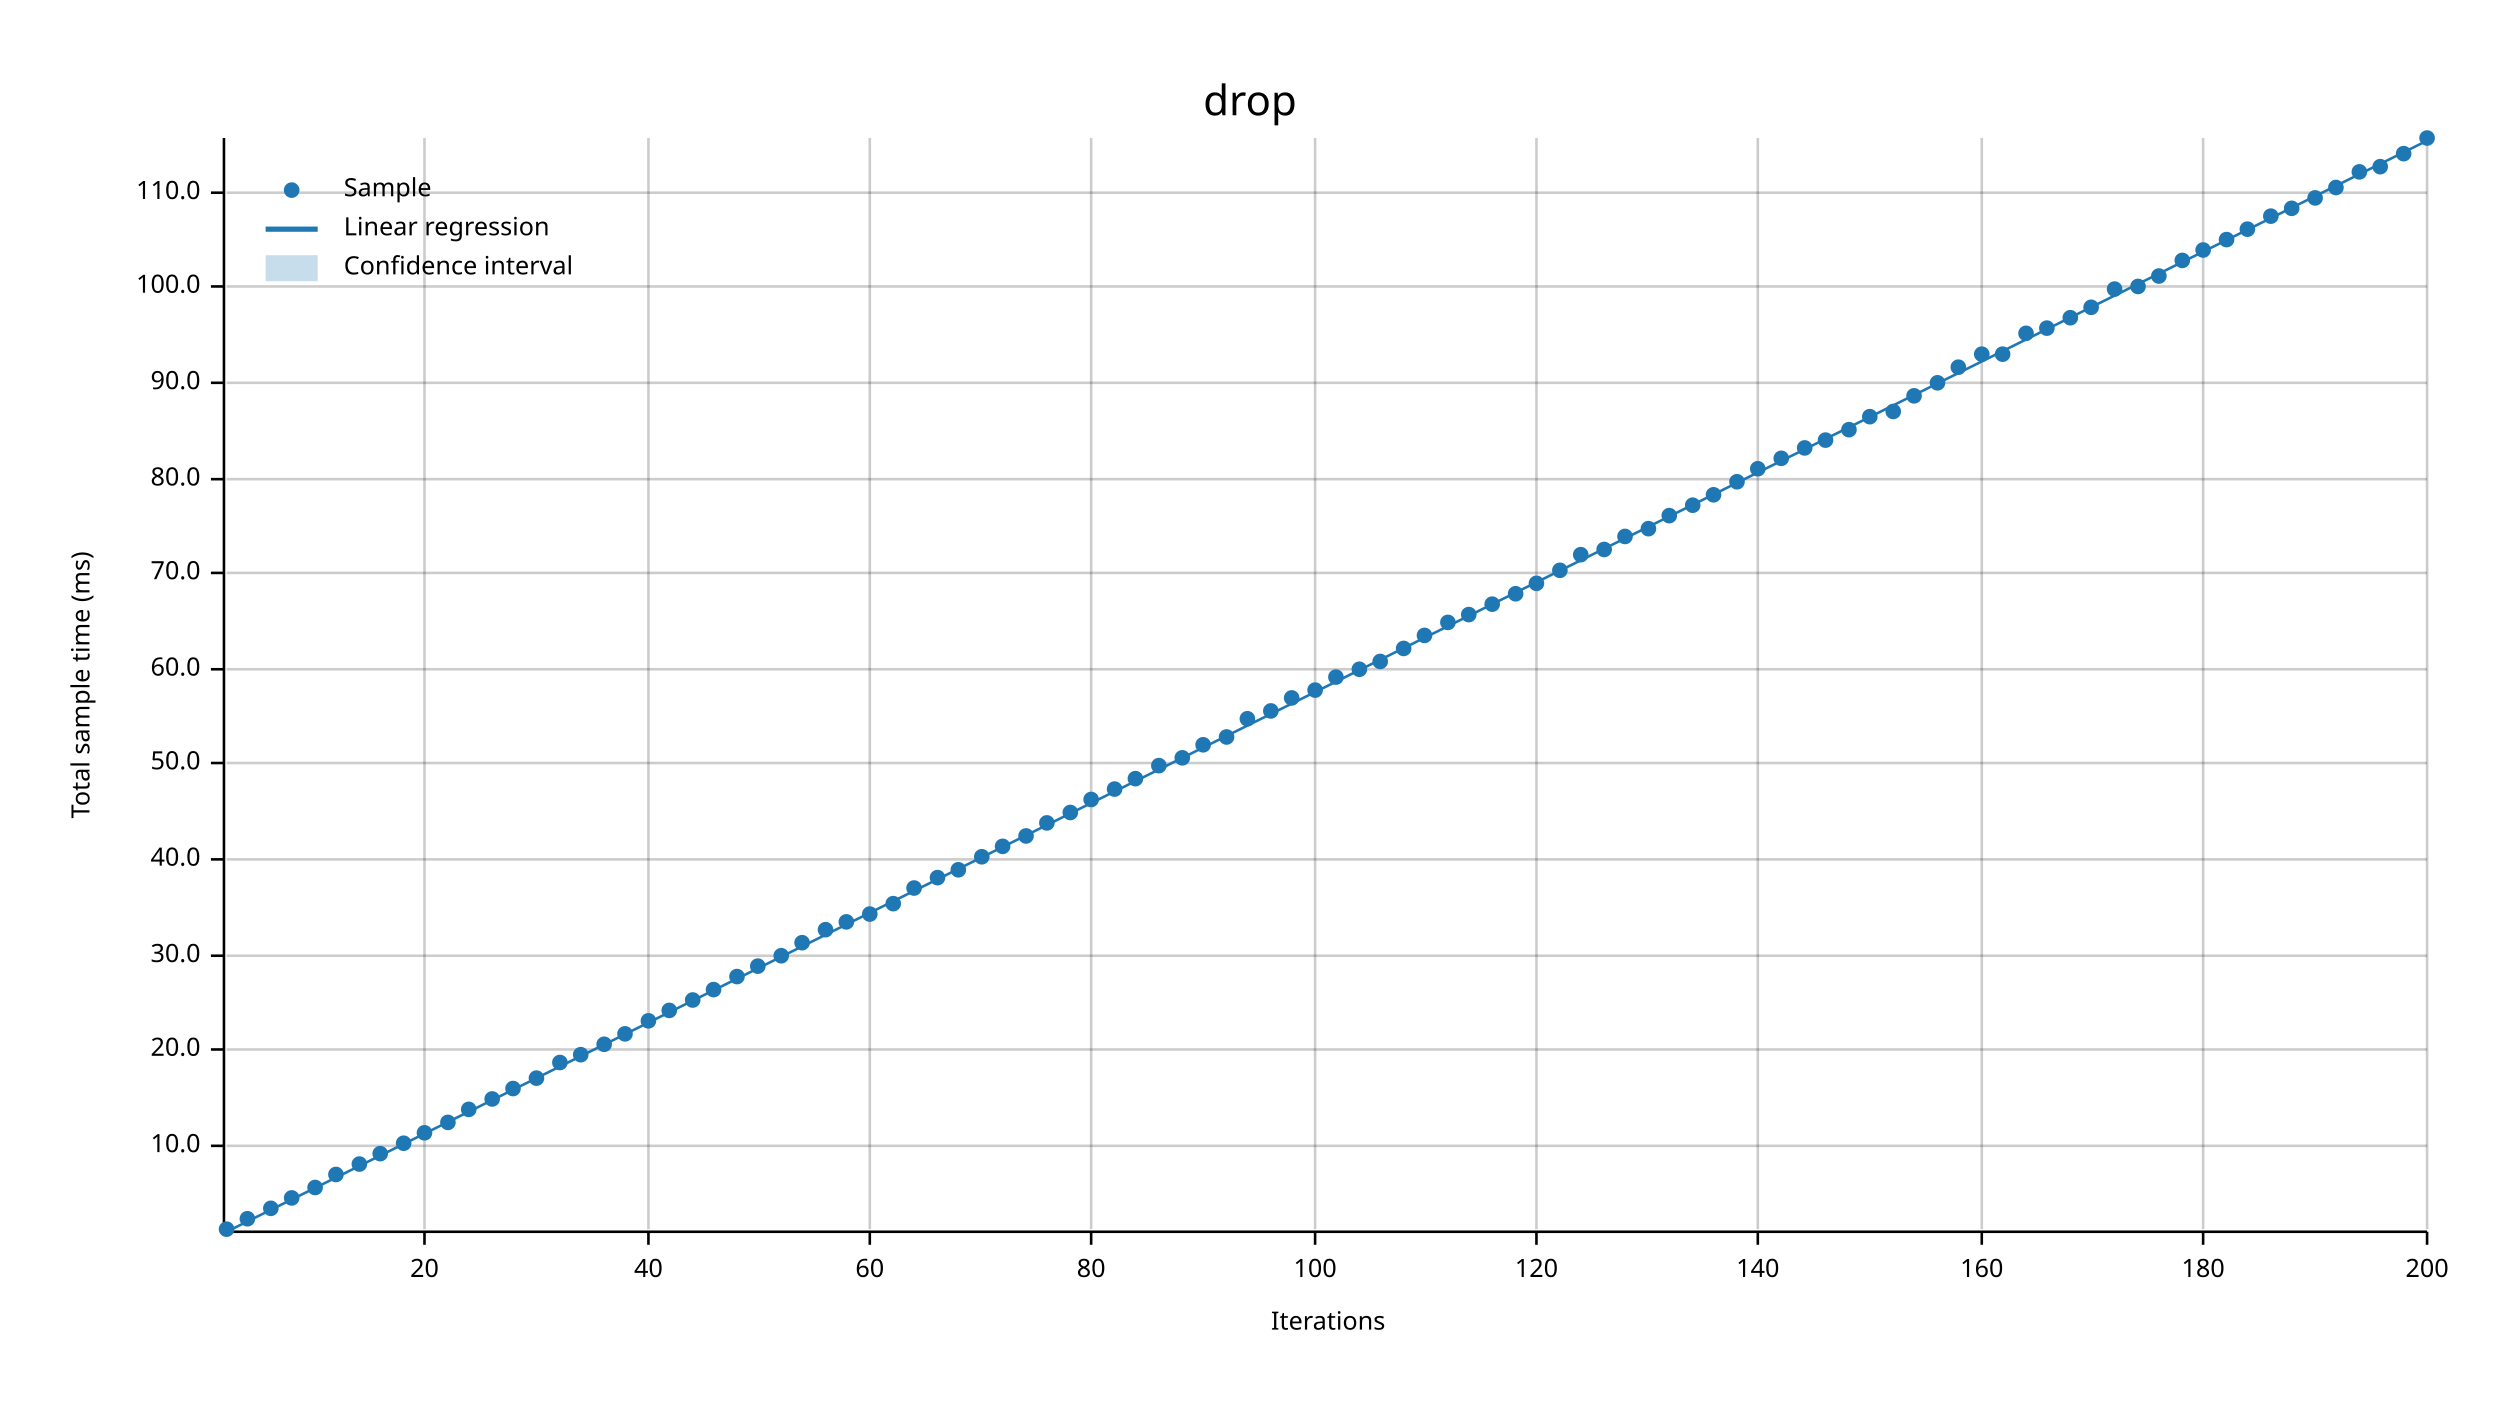
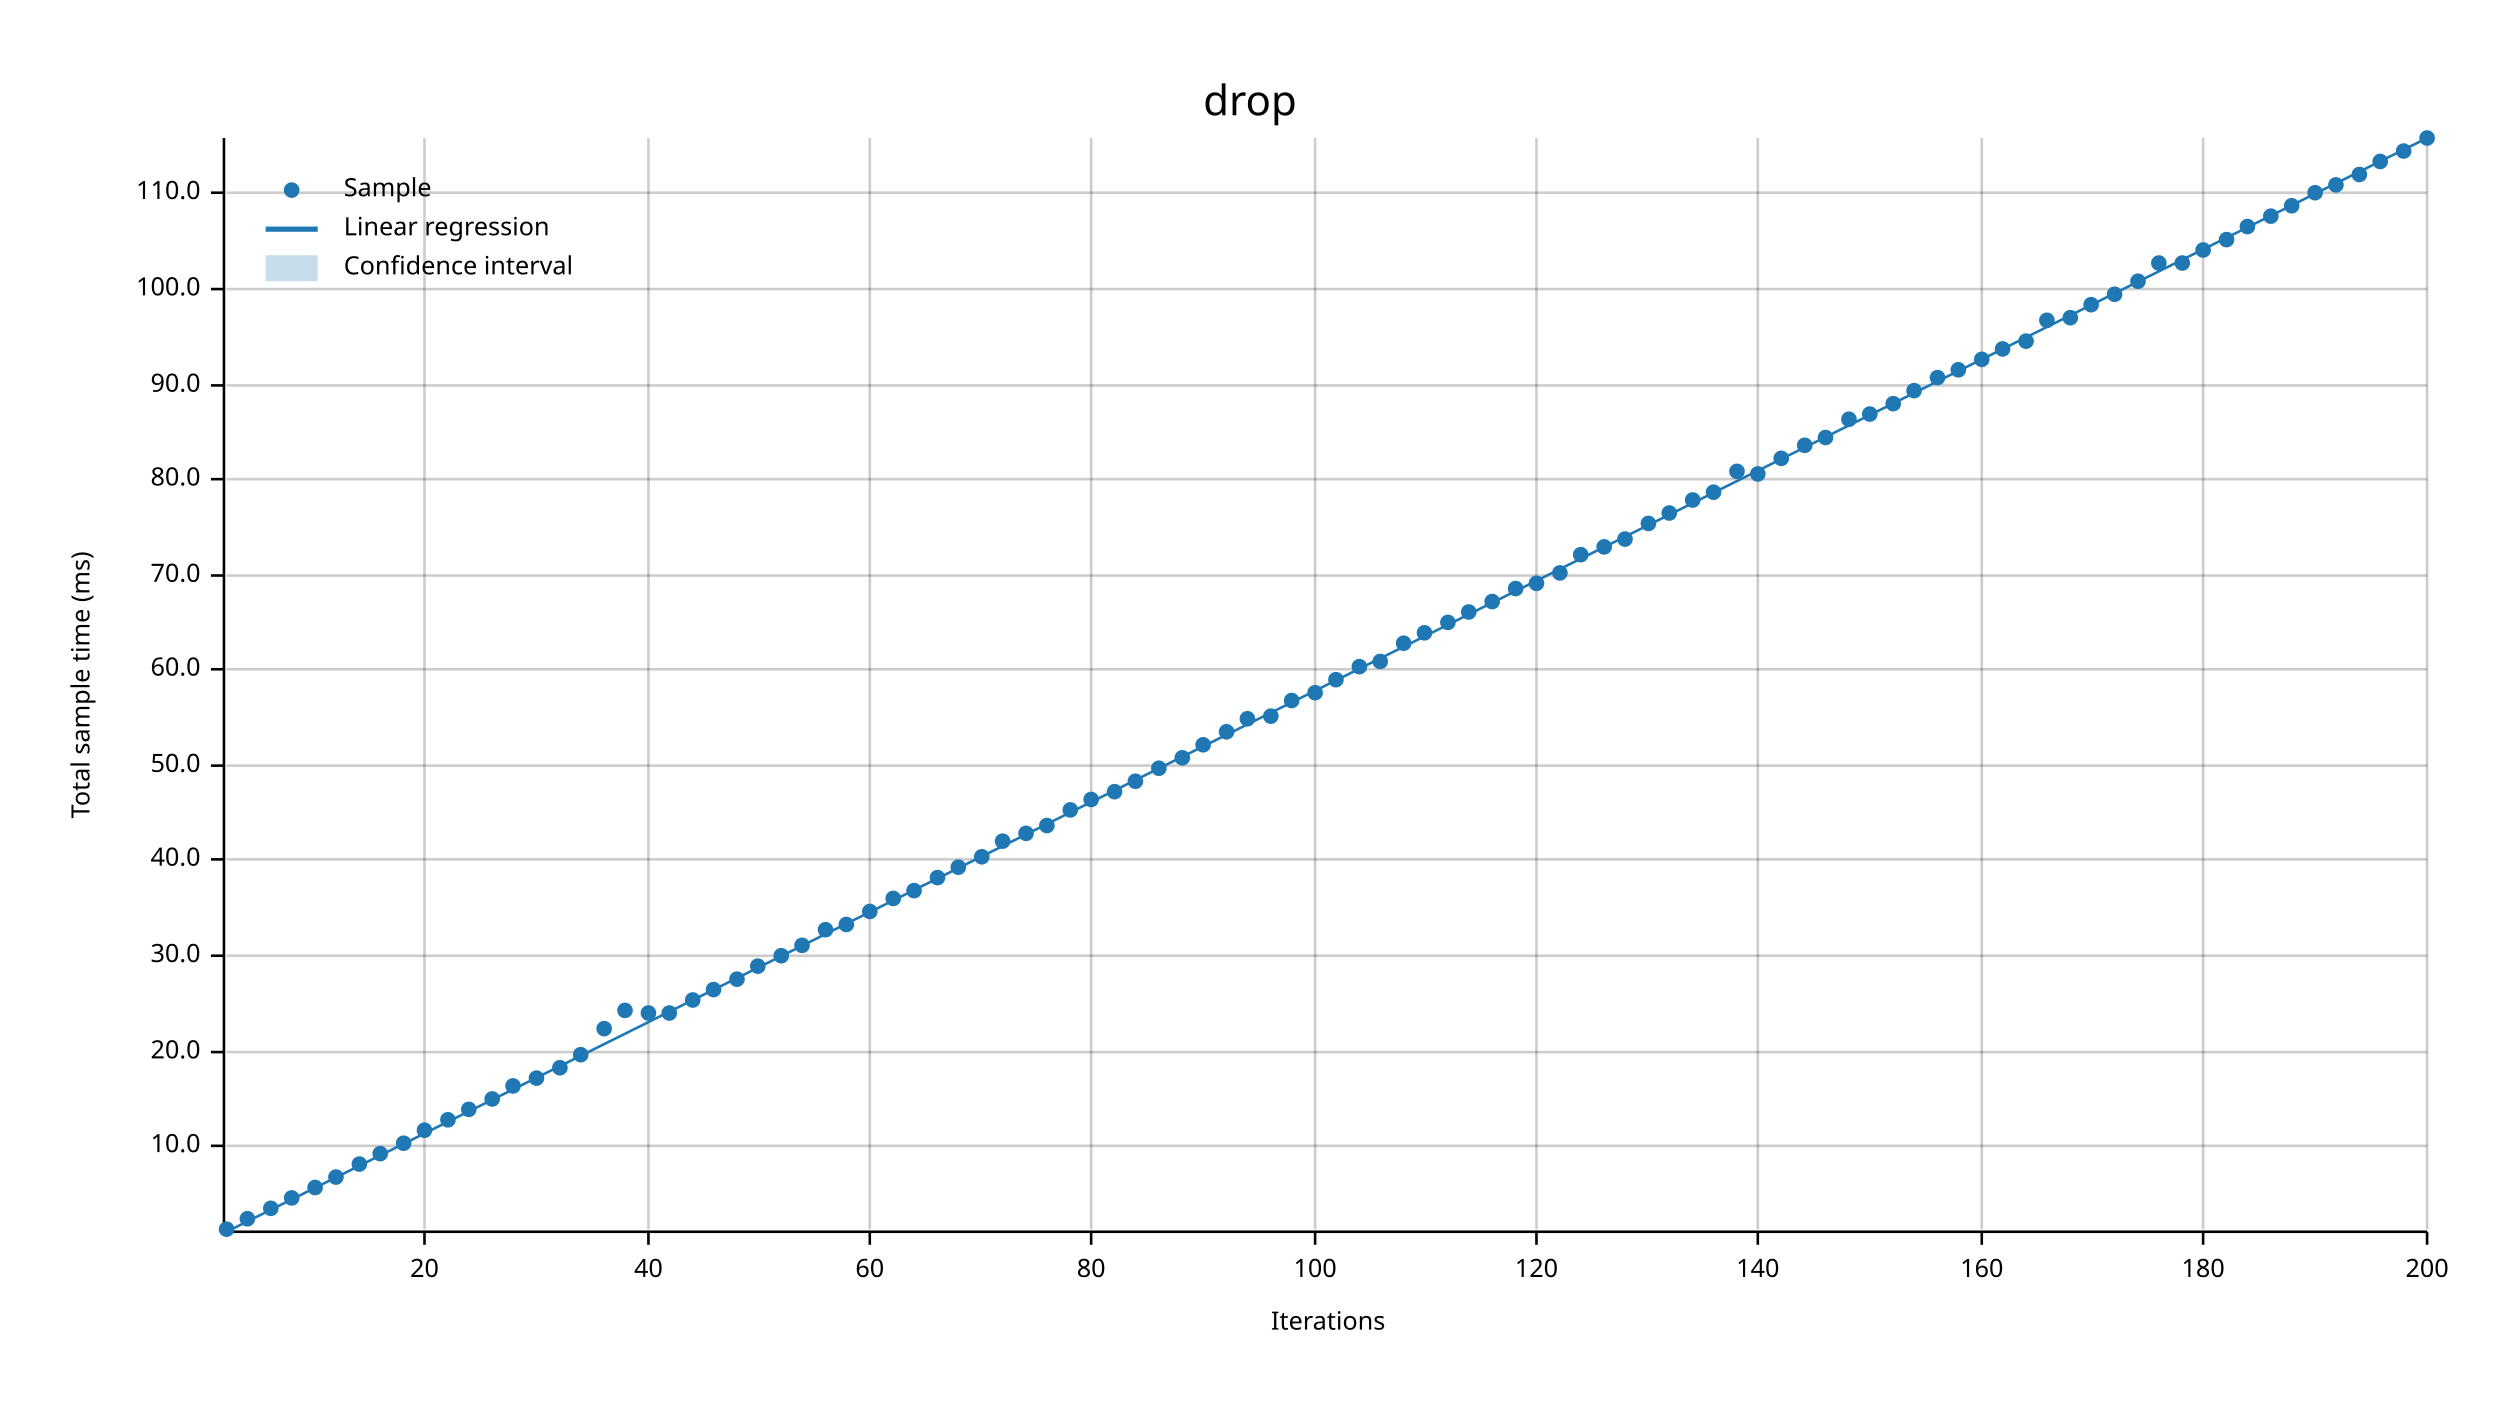
<svg xmlns="http://www.w3.org/2000/svg" width="960" height="540" viewBox="0 0 960 540">
  <text x="480" y="32" dy="0.76em" text-anchor="middle" font-family="sans-serif" font-size="16.129" opacity="1" fill="#000000">
drop
</text>
  <text x="27" y="263" dy="0.76em" text-anchor="middle" font-family="sans-serif" font-size="9.677" opacity="1" fill="#000000" transform="rotate(270, 27, 263)">
Total sample time (ms)
</text>
  <text x="510" y="513" dy="-0.5ex" text-anchor="middle" font-family="sans-serif" font-size="9.677" opacity="1" fill="#000000">
Iterations
</text>
  <line opacity="0.2" stroke="#000000" stroke-width="1" x1="163" y1="472" x2="163" y2="53" />
  <line opacity="0.2" stroke="#000000" stroke-width="1" x1="249" y1="472" x2="249" y2="53" />
  <line opacity="0.2" stroke="#000000" stroke-width="1" x1="334" y1="472" x2="334" y2="53" />
  <line opacity="0.2" stroke="#000000" stroke-width="1" x1="419" y1="472" x2="419" y2="53" />
  <line opacity="0.2" stroke="#000000" stroke-width="1" x1="505" y1="472" x2="505" y2="53" />
  <line opacity="0.2" stroke="#000000" stroke-width="1" x1="590" y1="472" x2="590" y2="53" />
  <line opacity="0.2" stroke="#000000" stroke-width="1" x1="675" y1="472" x2="675" y2="53" />
  <line opacity="0.2" stroke="#000000" stroke-width="1" x1="761" y1="472" x2="761" y2="53" />
  <line opacity="0.2" stroke="#000000" stroke-width="1" x1="846" y1="472" x2="846" y2="53" />
  <line opacity="0.2" stroke="#000000" stroke-width="1" x1="932" y1="472" x2="932" y2="53" />
  <line opacity="0.2" stroke="#000000" stroke-width="1" x1="87" y1="440" x2="932" y2="440" />
-   <line opacity="0.2" stroke="#000000" stroke-width="1" x1="87" y1="403" x2="932" y2="403" />
+   <line opacity="0.2" stroke="#000000" stroke-width="1" x1="87" y1="404" x2="932" y2="404" />
  <line opacity="0.2" stroke="#000000" stroke-width="1" x1="87" y1="367" x2="932" y2="367" />
  <line opacity="0.2" stroke="#000000" stroke-width="1" x1="87" y1="330" x2="932" y2="330" />
-   <line opacity="0.2" stroke="#000000" stroke-width="1" x1="87" y1="293" x2="932" y2="293" />
+   <line opacity="0.2" stroke="#000000" stroke-width="1" x1="87" y1="294" x2="932" y2="294" />
  <line opacity="0.2" stroke="#000000" stroke-width="1" x1="87" y1="257" x2="932" y2="257" />
-   <line opacity="0.2" stroke="#000000" stroke-width="1" x1="87" y1="220" x2="932" y2="220" />
+   <line opacity="0.2" stroke="#000000" stroke-width="1" x1="87" y1="221" x2="932" y2="221" />
  <line opacity="0.2" stroke="#000000" stroke-width="1" x1="87" y1="184" x2="932" y2="184" />
-   <line opacity="0.2" stroke="#000000" stroke-width="1" x1="87" y1="147" x2="932" y2="147" />
-   <line opacity="0.2" stroke="#000000" stroke-width="1" x1="87" y1="110" x2="932" y2="110" />
+   <line opacity="0.2" stroke="#000000" stroke-width="1" x1="87" y1="148" x2="932" y2="148" />
+   <line opacity="0.2" stroke="#000000" stroke-width="1" x1="87" y1="111" x2="932" y2="111" />
  <line opacity="0.2" stroke="#000000" stroke-width="1" x1="87" y1="74" x2="932" y2="74" />
  <polyline fill="none" opacity="1" stroke="#000000" stroke-width="1" points="86,53 86,472 " />
  <text x="77" y="440" dy="0.5ex" text-anchor="end" font-family="sans-serif" font-size="9.677" opacity="1" fill="#000000">
10.0
</text>
  <polyline fill="none" opacity="1" stroke="#000000" stroke-width="1" points="81,440 86,440 " />
-   <text x="77" y="403" dy="0.5ex" text-anchor="end" font-family="sans-serif" font-size="9.677" opacity="1" fill="#000000">
+   <text x="77" y="404" dy="0.5ex" text-anchor="end" font-family="sans-serif" font-size="9.677" opacity="1" fill="#000000">
20.0
</text>
-   <polyline fill="none" opacity="1" stroke="#000000" stroke-width="1" points="81,403 86,403 " />
+   <polyline fill="none" opacity="1" stroke="#000000" stroke-width="1" points="81,404 86,404 " />
  <text x="77" y="367" dy="0.5ex" text-anchor="end" font-family="sans-serif" font-size="9.677" opacity="1" fill="#000000">
30.0
</text>
  <polyline fill="none" opacity="1" stroke="#000000" stroke-width="1" points="81,367 86,367 " />
  <text x="77" y="330" dy="0.5ex" text-anchor="end" font-family="sans-serif" font-size="9.677" opacity="1" fill="#000000">
40.0
</text>
  <polyline fill="none" opacity="1" stroke="#000000" stroke-width="1" points="81,330 86,330 " />
-   <text x="77" y="293" dy="0.5ex" text-anchor="end" font-family="sans-serif" font-size="9.677" opacity="1" fill="#000000">
+   <text x="77" y="294" dy="0.5ex" text-anchor="end" font-family="sans-serif" font-size="9.677" opacity="1" fill="#000000">
50.0
</text>
-   <polyline fill="none" opacity="1" stroke="#000000" stroke-width="1" points="81,293 86,293 " />
+   <polyline fill="none" opacity="1" stroke="#000000" stroke-width="1" points="81,294 86,294 " />
  <text x="77" y="257" dy="0.5ex" text-anchor="end" font-family="sans-serif" font-size="9.677" opacity="1" fill="#000000">
60.0
</text>
  <polyline fill="none" opacity="1" stroke="#000000" stroke-width="1" points="81,257 86,257 " />
-   <text x="77" y="220" dy="0.5ex" text-anchor="end" font-family="sans-serif" font-size="9.677" opacity="1" fill="#000000">
+   <text x="77" y="221" dy="0.5ex" text-anchor="end" font-family="sans-serif" font-size="9.677" opacity="1" fill="#000000">
70.0
</text>
-   <polyline fill="none" opacity="1" stroke="#000000" stroke-width="1" points="81,220 86,220 " />
+   <polyline fill="none" opacity="1" stroke="#000000" stroke-width="1" points="81,221 86,221 " />
  <text x="77" y="184" dy="0.5ex" text-anchor="end" font-family="sans-serif" font-size="9.677" opacity="1" fill="#000000">
80.0
</text>
  <polyline fill="none" opacity="1" stroke="#000000" stroke-width="1" points="81,184 86,184 " />
-   <text x="77" y="147" dy="0.5ex" text-anchor="end" font-family="sans-serif" font-size="9.677" opacity="1" fill="#000000">
+   <text x="77" y="148" dy="0.5ex" text-anchor="end" font-family="sans-serif" font-size="9.677" opacity="1" fill="#000000">
90.0
</text>
-   <polyline fill="none" opacity="1" stroke="#000000" stroke-width="1" points="81,147 86,147 " />
-   <text x="77" y="110" dy="0.5ex" text-anchor="end" font-family="sans-serif" font-size="9.677" opacity="1" fill="#000000">
+   <polyline fill="none" opacity="1" stroke="#000000" stroke-width="1" points="81,148 86,148 " />
+   <text x="77" y="111" dy="0.5ex" text-anchor="end" font-family="sans-serif" font-size="9.677" opacity="1" fill="#000000">
100.0
</text>
-   <polyline fill="none" opacity="1" stroke="#000000" stroke-width="1" points="81,110 86,110 " />
+   <polyline fill="none" opacity="1" stroke="#000000" stroke-width="1" points="81,111 86,111 " />
  <text x="77" y="74" dy="0.5ex" text-anchor="end" font-family="sans-serif" font-size="9.677" opacity="1" fill="#000000">
110.0
</text>
  <polyline fill="none" opacity="1" stroke="#000000" stroke-width="1" points="81,74 86,74 " />
  <polyline fill="none" opacity="1" stroke="#000000" stroke-width="1" points="87,473 932,473 " />
  <text x="163" y="483" dy="0.76em" text-anchor="middle" font-family="sans-serif" font-size="9.677" opacity="1" fill="#000000">
20
</text>
  <polyline fill="none" opacity="1" stroke="#000000" stroke-width="1" points="163,473 163,478 " />
  <text x="249" y="483" dy="0.76em" text-anchor="middle" font-family="sans-serif" font-size="9.677" opacity="1" fill="#000000">
40
</text>
  <polyline fill="none" opacity="1" stroke="#000000" stroke-width="1" points="249,473 249,478 " />
  <text x="334" y="483" dy="0.76em" text-anchor="middle" font-family="sans-serif" font-size="9.677" opacity="1" fill="#000000">
60
</text>
  <polyline fill="none" opacity="1" stroke="#000000" stroke-width="1" points="334,473 334,478 " />
  <text x="419" y="483" dy="0.76em" text-anchor="middle" font-family="sans-serif" font-size="9.677" opacity="1" fill="#000000">
80
</text>
  <polyline fill="none" opacity="1" stroke="#000000" stroke-width="1" points="419,473 419,478 " />
  <text x="505" y="483" dy="0.76em" text-anchor="middle" font-family="sans-serif" font-size="9.677" opacity="1" fill="#000000">
100
</text>
  <polyline fill="none" opacity="1" stroke="#000000" stroke-width="1" points="505,473 505,478 " />
  <text x="590" y="483" dy="0.76em" text-anchor="middle" font-family="sans-serif" font-size="9.677" opacity="1" fill="#000000">
120
</text>
  <polyline fill="none" opacity="1" stroke="#000000" stroke-width="1" points="590,473 590,478 " />
  <text x="675" y="483" dy="0.76em" text-anchor="middle" font-family="sans-serif" font-size="9.677" opacity="1" fill="#000000">
140
</text>
  <polyline fill="none" opacity="1" stroke="#000000" stroke-width="1" points="675,473 675,478 " />
  <text x="761" y="483" dy="0.76em" text-anchor="middle" font-family="sans-serif" font-size="9.677" opacity="1" fill="#000000">
160
</text>
  <polyline fill="none" opacity="1" stroke="#000000" stroke-width="1" points="761,473 761,478 " />
  <text x="846" y="483" dy="0.76em" text-anchor="middle" font-family="sans-serif" font-size="9.677" opacity="1" fill="#000000">
180
</text>
  <polyline fill="none" opacity="1" stroke="#000000" stroke-width="1" points="846,473 846,478 " />
  <text x="932" y="483" dy="0.76em" text-anchor="middle" font-family="sans-serif" font-size="9.677" opacity="1" fill="#000000">
200
</text>
  <polyline fill="none" opacity="1" stroke="#000000" stroke-width="1" points="932,473 932,478 " />
  <circle cx="87" cy="472" r="3" opacity="1" fill="#1F78B4" stroke="none" stroke-width="1" />
  <circle cx="95" cy="468" r="3" opacity="1" fill="#1F78B4" stroke="none" stroke-width="1" />
  <circle cx="104" cy="464" r="3" opacity="1" fill="#1F78B4" stroke="none" stroke-width="1" />
  <circle cx="112" cy="460" r="3" opacity="1" fill="#1F78B4" stroke="none" stroke-width="1" />
  <circle cx="121" cy="456" r="3" opacity="1" fill="#1F78B4" stroke="none" stroke-width="1" />
-   <circle cx="129" cy="451" r="3" opacity="1" fill="#1F78B4" stroke="none" stroke-width="1" />
+   <circle cx="129" cy="452" r="3" opacity="1" fill="#1F78B4" stroke="none" stroke-width="1" />
  <circle cx="138" cy="447" r="3" opacity="1" fill="#1F78B4" stroke="none" stroke-width="1" />
  <circle cx="146" cy="443" r="3" opacity="1" fill="#1F78B4" stroke="none" stroke-width="1" />
  <circle cx="155" cy="439" r="3" opacity="1" fill="#1F78B4" stroke="none" stroke-width="1" />
-   <circle cx="163" cy="435" r="3" opacity="1" fill="#1F78B4" stroke="none" stroke-width="1" />
-   <circle cx="172" cy="431" r="3" opacity="1" fill="#1F78B4" stroke="none" stroke-width="1" />
+   <circle cx="163" cy="434" r="3" opacity="1" fill="#1F78B4" stroke="none" stroke-width="1" />
+   <circle cx="172" cy="430" r="3" opacity="1" fill="#1F78B4" stroke="none" stroke-width="1" />
  <circle cx="180" cy="426" r="3" opacity="1" fill="#1F78B4" stroke="none" stroke-width="1" />
  <circle cx="189" cy="422" r="3" opacity="1" fill="#1F78B4" stroke="none" stroke-width="1" />
-   <circle cx="197" cy="418" r="3" opacity="1" fill="#1F78B4" stroke="none" stroke-width="1" />
+   <circle cx="197" cy="417" r="3" opacity="1" fill="#1F78B4" stroke="none" stroke-width="1" />
  <circle cx="206" cy="414" r="3" opacity="1" fill="#1F78B4" stroke="none" stroke-width="1" />
-   <circle cx="215" cy="408" r="3" opacity="1" fill="#1F78B4" stroke="none" stroke-width="1" />
+   <circle cx="215" cy="410" r="3" opacity="1" fill="#1F78B4" stroke="none" stroke-width="1" />
  <circle cx="223" cy="405" r="3" opacity="1" fill="#1F78B4" stroke="none" stroke-width="1" />
-   <circle cx="232" cy="401" r="3" opacity="1" fill="#1F78B4" stroke="none" stroke-width="1" />
-   <circle cx="240" cy="397" r="3" opacity="1" fill="#1F78B4" stroke="none" stroke-width="1" />
-   <circle cx="249" cy="392" r="3" opacity="1" fill="#1F78B4" stroke="none" stroke-width="1" />
-   <circle cx="257" cy="388" r="3" opacity="1" fill="#1F78B4" stroke="none" stroke-width="1" />
+   <circle cx="232" cy="395" r="3" opacity="1" fill="#1F78B4" stroke="none" stroke-width="1" />
+   <circle cx="240" cy="388" r="3" opacity="1" fill="#1F78B4" stroke="none" stroke-width="1" />
+   <circle cx="249" cy="389" r="3" opacity="1" fill="#1F78B4" stroke="none" stroke-width="1" />
+   <circle cx="257" cy="389" r="3" opacity="1" fill="#1F78B4" stroke="none" stroke-width="1" />
  <circle cx="266" cy="384" r="3" opacity="1" fill="#1F78B4" stroke="none" stroke-width="1" />
  <circle cx="274" cy="380" r="3" opacity="1" fill="#1F78B4" stroke="none" stroke-width="1" />
-   <circle cx="283" cy="375" r="3" opacity="1" fill="#1F78B4" stroke="none" stroke-width="1" />
+   <circle cx="283" cy="376" r="3" opacity="1" fill="#1F78B4" stroke="none" stroke-width="1" />
  <circle cx="291" cy="371" r="3" opacity="1" fill="#1F78B4" stroke="none" stroke-width="1" />
  <circle cx="300" cy="367" r="3" opacity="1" fill="#1F78B4" stroke="none" stroke-width="1" />
-   <circle cx="308" cy="362" r="3" opacity="1" fill="#1F78B4" stroke="none" stroke-width="1" />
+   <circle cx="308" cy="363" r="3" opacity="1" fill="#1F78B4" stroke="none" stroke-width="1" />
  <circle cx="317" cy="357" r="3" opacity="1" fill="#1F78B4" stroke="none" stroke-width="1" />
-   <circle cx="325" cy="354" r="3" opacity="1" fill="#1F78B4" stroke="none" stroke-width="1" />
-   <circle cx="334" cy="351" r="3" opacity="1" fill="#1F78B4" stroke="none" stroke-width="1" />
-   <circle cx="343" cy="347" r="3" opacity="1" fill="#1F78B4" stroke="none" stroke-width="1" />
-   <circle cx="351" cy="341" r="3" opacity="1" fill="#1F78B4" stroke="none" stroke-width="1" />
+   <circle cx="325" cy="355" r="3" opacity="1" fill="#1F78B4" stroke="none" stroke-width="1" />
+   <circle cx="334" cy="350" r="3" opacity="1" fill="#1F78B4" stroke="none" stroke-width="1" />
+   <circle cx="343" cy="345" r="3" opacity="1" fill="#1F78B4" stroke="none" stroke-width="1" />
+   <circle cx="351" cy="342" r="3" opacity="1" fill="#1F78B4" stroke="none" stroke-width="1" />
  <circle cx="360" cy="337" r="3" opacity="1" fill="#1F78B4" stroke="none" stroke-width="1" />
-   <circle cx="368" cy="334" r="3" opacity="1" fill="#1F78B4" stroke="none" stroke-width="1" />
+   <circle cx="368" cy="333" r="3" opacity="1" fill="#1F78B4" stroke="none" stroke-width="1" />
  <circle cx="377" cy="329" r="3" opacity="1" fill="#1F78B4" stroke="none" stroke-width="1" />
-   <circle cx="385" cy="325" r="3" opacity="1" fill="#1F78B4" stroke="none" stroke-width="1" />
-   <circle cx="394" cy="321" r="3" opacity="1" fill="#1F78B4" stroke="none" stroke-width="1" />
-   <circle cx="402" cy="316" r="3" opacity="1" fill="#1F78B4" stroke="none" stroke-width="1" />
-   <circle cx="411" cy="312" r="3" opacity="1" fill="#1F78B4" stroke="none" stroke-width="1" />
+   <circle cx="385" cy="323" r="3" opacity="1" fill="#1F78B4" stroke="none" stroke-width="1" />
+   <circle cx="394" cy="320" r="3" opacity="1" fill="#1F78B4" stroke="none" stroke-width="1" />
+   <circle cx="402" cy="317" r="3" opacity="1" fill="#1F78B4" stroke="none" stroke-width="1" />
+   <circle cx="411" cy="311" r="3" opacity="1" fill="#1F78B4" stroke="none" stroke-width="1" />
  <circle cx="419" cy="307" r="3" opacity="1" fill="#1F78B4" stroke="none" stroke-width="1" />
-   <circle cx="428" cy="303" r="3" opacity="1" fill="#1F78B4" stroke="none" stroke-width="1" />
-   <circle cx="436" cy="299" r="3" opacity="1" fill="#1F78B4" stroke="none" stroke-width="1" />
-   <circle cx="445" cy="294" r="3" opacity="1" fill="#1F78B4" stroke="none" stroke-width="1" />
+   <circle cx="428" cy="304" r="3" opacity="1" fill="#1F78B4" stroke="none" stroke-width="1" />
+   <circle cx="436" cy="300" r="3" opacity="1" fill="#1F78B4" stroke="none" stroke-width="1" />
+   <circle cx="445" cy="295" r="3" opacity="1" fill="#1F78B4" stroke="none" stroke-width="1" />
  <circle cx="454" cy="291" r="3" opacity="1" fill="#1F78B4" stroke="none" stroke-width="1" />
  <circle cx="462" cy="286" r="3" opacity="1" fill="#1F78B4" stroke="none" stroke-width="1" />
-   <circle cx="471" cy="283" r="3" opacity="1" fill="#1F78B4" stroke="none" stroke-width="1" />
+   <circle cx="471" cy="281" r="3" opacity="1" fill="#1F78B4" stroke="none" stroke-width="1" />
  <circle cx="479" cy="276" r="3" opacity="1" fill="#1F78B4" stroke="none" stroke-width="1" />
-   <circle cx="488" cy="273" r="3" opacity="1" fill="#1F78B4" stroke="none" stroke-width="1" />
-   <circle cx="496" cy="268" r="3" opacity="1" fill="#1F78B4" stroke="none" stroke-width="1" />
-   <circle cx="505" cy="265" r="3" opacity="1" fill="#1F78B4" stroke="none" stroke-width="1" />
-   <circle cx="513" cy="260" r="3" opacity="1" fill="#1F78B4" stroke="none" stroke-width="1" />
-   <circle cx="522" cy="257" r="3" opacity="1" fill="#1F78B4" stroke="none" stroke-width="1" />
+   <circle cx="488" cy="275" r="3" opacity="1" fill="#1F78B4" stroke="none" stroke-width="1" />
+   <circle cx="496" cy="269" r="3" opacity="1" fill="#1F78B4" stroke="none" stroke-width="1" />
+   <circle cx="505" cy="266" r="3" opacity="1" fill="#1F78B4" stroke="none" stroke-width="1" />
+   <circle cx="513" cy="261" r="3" opacity="1" fill="#1F78B4" stroke="none" stroke-width="1" />
+   <circle cx="522" cy="256" r="3" opacity="1" fill="#1F78B4" stroke="none" stroke-width="1" />
  <circle cx="530" cy="254" r="3" opacity="1" fill="#1F78B4" stroke="none" stroke-width="1" />
-   <circle cx="539" cy="249" r="3" opacity="1" fill="#1F78B4" stroke="none" stroke-width="1" />
-   <circle cx="547" cy="244" r="3" opacity="1" fill="#1F78B4" stroke="none" stroke-width="1" />
+   <circle cx="539" cy="247" r="3" opacity="1" fill="#1F78B4" stroke="none" stroke-width="1" />
+   <circle cx="547" cy="243" r="3" opacity="1" fill="#1F78B4" stroke="none" stroke-width="1" />
  <circle cx="556" cy="239" r="3" opacity="1" fill="#1F78B4" stroke="none" stroke-width="1" />
-   <circle cx="564" cy="236" r="3" opacity="1" fill="#1F78B4" stroke="none" stroke-width="1" />
-   <circle cx="573" cy="232" r="3" opacity="1" fill="#1F78B4" stroke="none" stroke-width="1" />
-   <circle cx="582" cy="228" r="3" opacity="1" fill="#1F78B4" stroke="none" stroke-width="1" />
+   <circle cx="564" cy="235" r="3" opacity="1" fill="#1F78B4" stroke="none" stroke-width="1" />
+   <circle cx="573" cy="231" r="3" opacity="1" fill="#1F78B4" stroke="none" stroke-width="1" />
+   <circle cx="582" cy="226" r="3" opacity="1" fill="#1F78B4" stroke="none" stroke-width="1" />
  <circle cx="590" cy="224" r="3" opacity="1" fill="#1F78B4" stroke="none" stroke-width="1" />
-   <circle cx="599" cy="219" r="3" opacity="1" fill="#1F78B4" stroke="none" stroke-width="1" />
+   <circle cx="599" cy="220" r="3" opacity="1" fill="#1F78B4" stroke="none" stroke-width="1" />
  <circle cx="607" cy="213" r="3" opacity="1" fill="#1F78B4" stroke="none" stroke-width="1" />
-   <circle cx="616" cy="211" r="3" opacity="1" fill="#1F78B4" stroke="none" stroke-width="1" />
-   <circle cx="624" cy="206" r="3" opacity="1" fill="#1F78B4" stroke="none" stroke-width="1" />
-   <circle cx="633" cy="203" r="3" opacity="1" fill="#1F78B4" stroke="none" stroke-width="1" />
-   <circle cx="641" cy="198" r="3" opacity="1" fill="#1F78B4" stroke="none" stroke-width="1" />
-   <circle cx="650" cy="194" r="3" opacity="1" fill="#1F78B4" stroke="none" stroke-width="1" />
-   <circle cx="658" cy="190" r="3" opacity="1" fill="#1F78B4" stroke="none" stroke-width="1" />
-   <circle cx="667" cy="185" r="3" opacity="1" fill="#1F78B4" stroke="none" stroke-width="1" />
-   <circle cx="675" cy="180" r="3" opacity="1" fill="#1F78B4" stroke="none" stroke-width="1" />
+   <circle cx="616" cy="210" r="3" opacity="1" fill="#1F78B4" stroke="none" stroke-width="1" />
+   <circle cx="624" cy="207" r="3" opacity="1" fill="#1F78B4" stroke="none" stroke-width="1" />
+   <circle cx="633" cy="201" r="3" opacity="1" fill="#1F78B4" stroke="none" stroke-width="1" />
+   <circle cx="641" cy="197" r="3" opacity="1" fill="#1F78B4" stroke="none" stroke-width="1" />
+   <circle cx="650" cy="192" r="3" opacity="1" fill="#1F78B4" stroke="none" stroke-width="1" />
+   <circle cx="658" cy="189" r="3" opacity="1" fill="#1F78B4" stroke="none" stroke-width="1" />
+   <circle cx="667" cy="181" r="3" opacity="1" fill="#1F78B4" stroke="none" stroke-width="1" />
+   <circle cx="675" cy="182" r="3" opacity="1" fill="#1F78B4" stroke="none" stroke-width="1" />
  <circle cx="684" cy="176" r="3" opacity="1" fill="#1F78B4" stroke="none" stroke-width="1" />
-   <circle cx="693" cy="172" r="3" opacity="1" fill="#1F78B4" stroke="none" stroke-width="1" />
-   <circle cx="701" cy="169" r="3" opacity="1" fill="#1F78B4" stroke="none" stroke-width="1" />
-   <circle cx="710" cy="165" r="3" opacity="1" fill="#1F78B4" stroke="none" stroke-width="1" />
-   <circle cx="718" cy="160" r="3" opacity="1" fill="#1F78B4" stroke="none" stroke-width="1" />
-   <circle cx="727" cy="158" r="3" opacity="1" fill="#1F78B4" stroke="none" stroke-width="1" />
-   <circle cx="735" cy="152" r="3" opacity="1" fill="#1F78B4" stroke="none" stroke-width="1" />
-   <circle cx="744" cy="147" r="3" opacity="1" fill="#1F78B4" stroke="none" stroke-width="1" />
-   <circle cx="752" cy="141" r="3" opacity="1" fill="#1F78B4" stroke="none" stroke-width="1" />
-   <circle cx="761" cy="136" r="3" opacity="1" fill="#1F78B4" stroke="none" stroke-width="1" />
-   <circle cx="769" cy="136" r="3" opacity="1" fill="#1F78B4" stroke="none" stroke-width="1" />
-   <circle cx="778" cy="128" r="3" opacity="1" fill="#1F78B4" stroke="none" stroke-width="1" />
-   <circle cx="786" cy="126" r="3" opacity="1" fill="#1F78B4" stroke="none" stroke-width="1" />
+   <circle cx="693" cy="171" r="3" opacity="1" fill="#1F78B4" stroke="none" stroke-width="1" />
+   <circle cx="701" cy="168" r="3" opacity="1" fill="#1F78B4" stroke="none" stroke-width="1" />
+   <circle cx="710" cy="161" r="3" opacity="1" fill="#1F78B4" stroke="none" stroke-width="1" />
+   <circle cx="718" cy="159" r="3" opacity="1" fill="#1F78B4" stroke="none" stroke-width="1" />
+   <circle cx="727" cy="155" r="3" opacity="1" fill="#1F78B4" stroke="none" stroke-width="1" />
+   <circle cx="735" cy="150" r="3" opacity="1" fill="#1F78B4" stroke="none" stroke-width="1" />
+   <circle cx="744" cy="145" r="3" opacity="1" fill="#1F78B4" stroke="none" stroke-width="1" />
+   <circle cx="752" cy="142" r="3" opacity="1" fill="#1F78B4" stroke="none" stroke-width="1" />
+   <circle cx="761" cy="138" r="3" opacity="1" fill="#1F78B4" stroke="none" stroke-width="1" />
+   <circle cx="769" cy="134" r="3" opacity="1" fill="#1F78B4" stroke="none" stroke-width="1" />
+   <circle cx="778" cy="131" r="3" opacity="1" fill="#1F78B4" stroke="none" stroke-width="1" />
+   <circle cx="786" cy="123" r="3" opacity="1" fill="#1F78B4" stroke="none" stroke-width="1" />
  <circle cx="795" cy="122" r="3" opacity="1" fill="#1F78B4" stroke="none" stroke-width="1" />
-   <circle cx="803" cy="118" r="3" opacity="1" fill="#1F78B4" stroke="none" stroke-width="1" />
-   <circle cx="812" cy="111" r="3" opacity="1" fill="#1F78B4" stroke="none" stroke-width="1" />
-   <circle cx="821" cy="110" r="3" opacity="1" fill="#1F78B4" stroke="none" stroke-width="1" />
-   <circle cx="829" cy="106" r="3" opacity="1" fill="#1F78B4" stroke="none" stroke-width="1" />
-   <circle cx="838" cy="100" r="3" opacity="1" fill="#1F78B4" stroke="none" stroke-width="1" />
+   <circle cx="803" cy="117" r="3" opacity="1" fill="#1F78B4" stroke="none" stroke-width="1" />
+   <circle cx="812" cy="113" r="3" opacity="1" fill="#1F78B4" stroke="none" stroke-width="1" />
+   <circle cx="821" cy="108" r="3" opacity="1" fill="#1F78B4" stroke="none" stroke-width="1" />
+   <circle cx="829" cy="101" r="3" opacity="1" fill="#1F78B4" stroke="none" stroke-width="1" />
+   <circle cx="838" cy="101" r="3" opacity="1" fill="#1F78B4" stroke="none" stroke-width="1" />
  <circle cx="846" cy="96" r="3" opacity="1" fill="#1F78B4" stroke="none" stroke-width="1" />
  <circle cx="855" cy="92" r="3" opacity="1" fill="#1F78B4" stroke="none" stroke-width="1" />
-   <circle cx="863" cy="88" r="3" opacity="1" fill="#1F78B4" stroke="none" stroke-width="1" />
+   <circle cx="863" cy="87" r="3" opacity="1" fill="#1F78B4" stroke="none" stroke-width="1" />
  <circle cx="872" cy="83" r="3" opacity="1" fill="#1F78B4" stroke="none" stroke-width="1" />
-   <circle cx="880" cy="80" r="3" opacity="1" fill="#1F78B4" stroke="none" stroke-width="1" />
-   <circle cx="889" cy="76" r="3" opacity="1" fill="#1F78B4" stroke="none" stroke-width="1" />
-   <circle cx="897" cy="72" r="3" opacity="1" fill="#1F78B4" stroke="none" stroke-width="1" />
-   <circle cx="906" cy="66" r="3" opacity="1" fill="#1F78B4" stroke="none" stroke-width="1" />
-   <circle cx="914" cy="64" r="3" opacity="1" fill="#1F78B4" stroke="none" stroke-width="1" />
-   <circle cx="923" cy="59" r="3" opacity="1" fill="#1F78B4" stroke="none" stroke-width="1" />
+   <circle cx="880" cy="79" r="3" opacity="1" fill="#1F78B4" stroke="none" stroke-width="1" />
+   <circle cx="889" cy="74" r="3" opacity="1" fill="#1F78B4" stroke="none" stroke-width="1" />
+   <circle cx="897" cy="71" r="3" opacity="1" fill="#1F78B4" stroke="none" stroke-width="1" />
+   <circle cx="906" cy="67" r="3" opacity="1" fill="#1F78B4" stroke="none" stroke-width="1" />
+   <circle cx="914" cy="62" r="3" opacity="1" fill="#1F78B4" stroke="none" stroke-width="1" />
+   <circle cx="923" cy="58" r="3" opacity="1" fill="#1F78B4" stroke="none" stroke-width="1" />
  <circle cx="932" cy="53" r="3" opacity="1" fill="#1F78B4" stroke="none" stroke-width="1" />
-   <polyline fill="none" opacity="1" stroke="#1F78B4" stroke-width="1" points="87,473 932,54 " />
-   <polygon opacity="0.25" fill="#1F78B4" points="87,473 932,54 932,54 " />
+   <polyline fill="none" opacity="1" stroke="#1F78B4" stroke-width="1" points="87,473 932,53 " />
+   <polygon opacity="0.25" fill="#1F78B4" points="87,473 932,53 932,53 " />
  <text x="132" y="68" dy="0.76em" text-anchor="start" font-family="sans-serif" font-size="9.677" opacity="1" fill="#000000">
Sample
</text>
  <text x="132" y="83" dy="0.76em" text-anchor="start" font-family="sans-serif" font-size="9.677" opacity="1" fill="#000000">
Linear regression
</text>
  <text x="132" y="98" dy="0.76em" text-anchor="start" font-family="sans-serif" font-size="9.677" opacity="1" fill="#000000">
Confidence interval
</text>
  <circle cx="112" cy="73" r="3" opacity="1" fill="#1F78B4" stroke="none" stroke-width="1" />
  <polyline fill="none" opacity="1" stroke="#1F78B4" stroke-width="2" points="102,88 122,88 " />
  <rect x="102" y="98" width="20" height="10" opacity="0.25" fill="#1F78B4" stroke="none" />
</svg>
